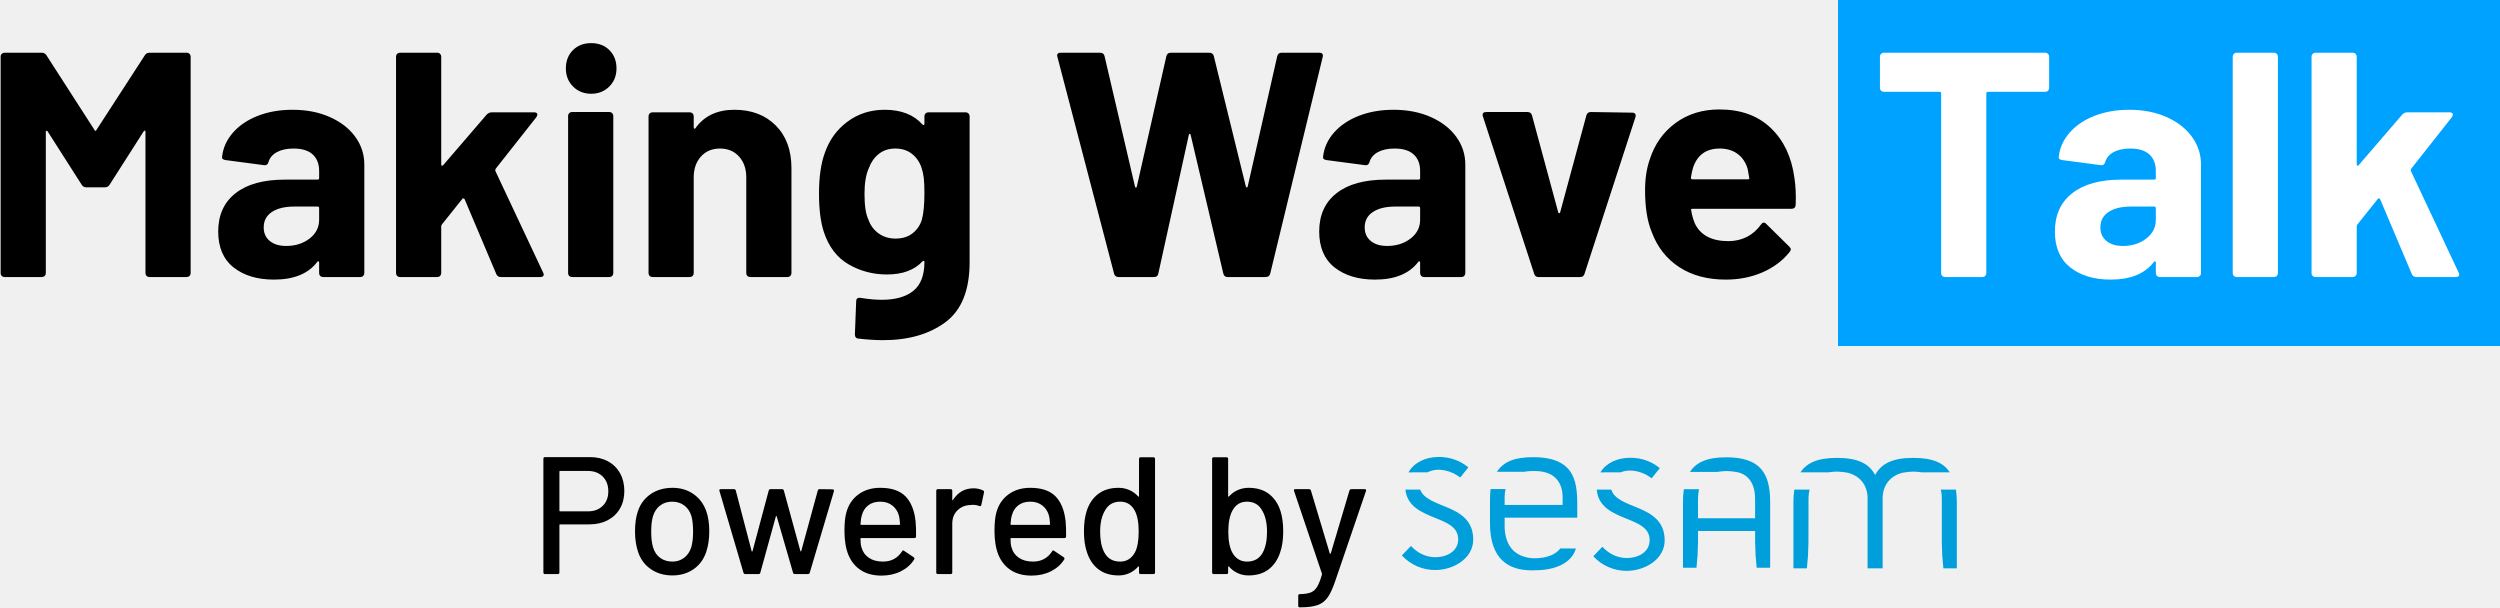
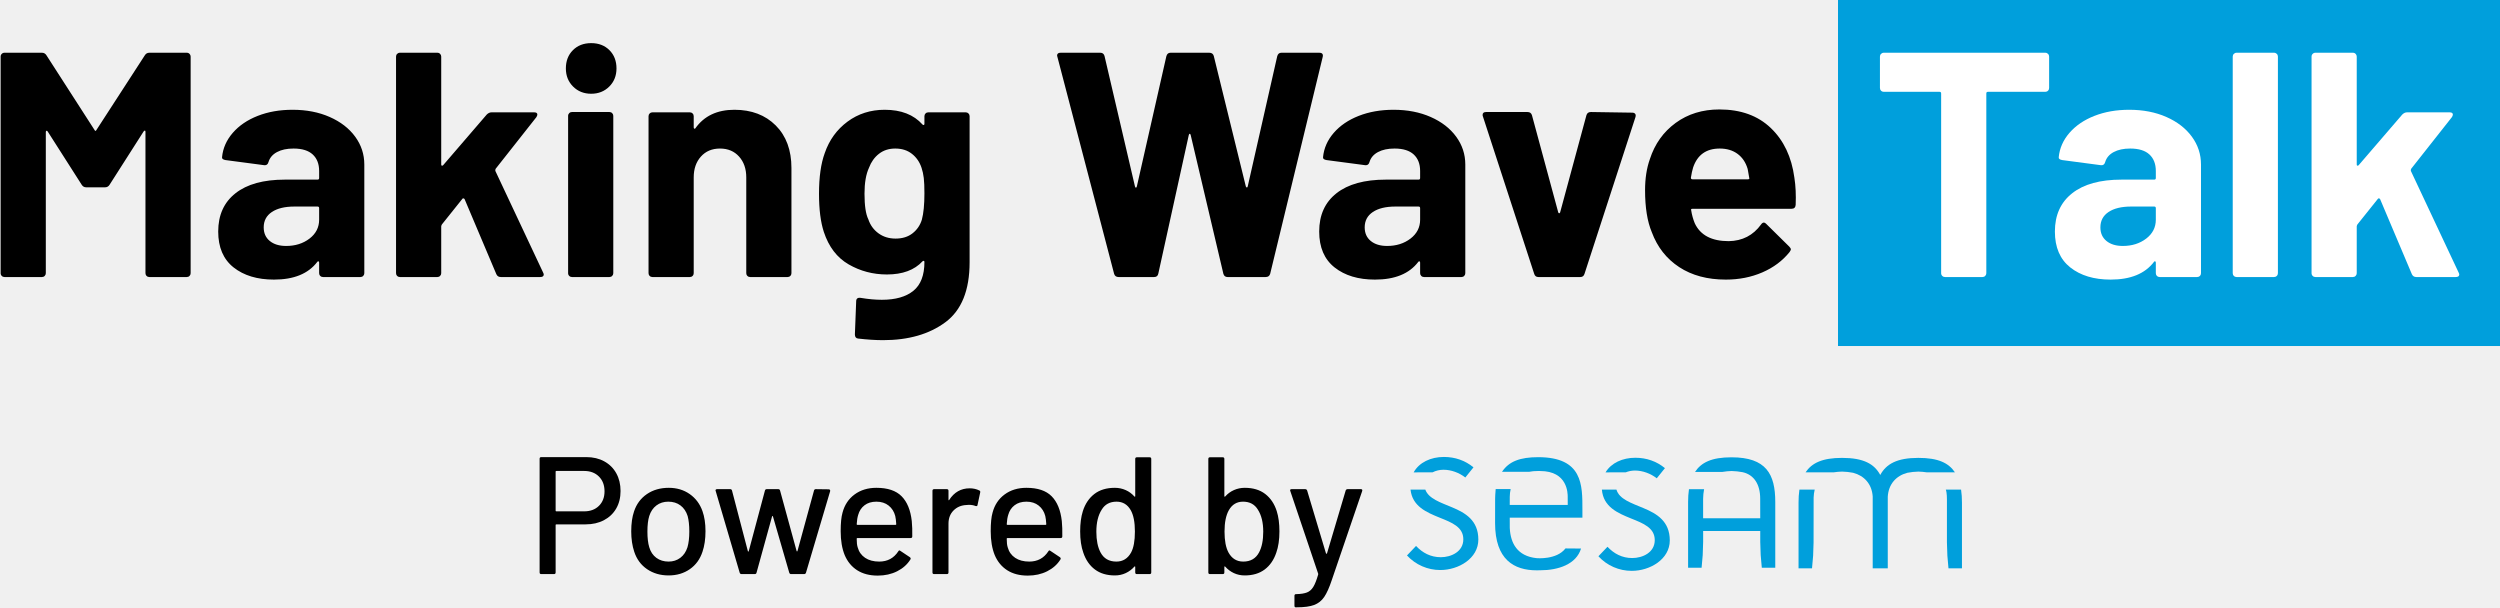
<svg xmlns="http://www.w3.org/2000/svg" width="2247" height="546" viewBox="0 0 2247 546">
-   <path id="Rounded-Rectangle" fill="#00a2ff" fill-rule="evenodd" stroke="none" d="M 1652 311 L 2247 311 L 2247 0 L 1652 0 Z" />
+   <path id="Rounded-Rectangle" fill="#009fdc" fill-rule="evenodd" stroke="none" d="M 1652 311 L 2247 311 L 2247 0 L 1652 0 Z" />
  <path id="Making-Wave-Talk" fill="#000000" fill-rule="evenodd" stroke="none" d="M 1235.801 251.305 C 1220.825 251.305 1208.728 247.655 1199.512 240.359 C 1190.296 233.063 1185.688 222.312 1185.688 208.104 C 1185.688 193.319 1190.872 181.848 1201.24 173.688 C 1211.608 165.527 1226.392 161.447 1245.592 161.447 L 1274.969 161.447 C 1275.929 161.447 1276.408 160.968 1276.408 160.008 L 1276.408 153.672 C 1276.408 147.336 1274.489 142.392 1270.648 138.84 C 1266.808 135.288 1261.047 133.512 1253.367 133.512 C 1247.415 133.512 1242.471 134.568 1238.535 136.68 C 1234.599 138.792 1232.056 141.767 1230.904 145.607 C 1230.328 147.719 1229.08 148.68 1227.16 148.488 L 1192.312 143.881 C 1190.008 143.497 1188.953 142.631 1189.145 141.287 C 1189.912 133.223 1193.129 125.928 1198.793 119.4 C 1204.457 112.872 1211.944 107.785 1221.256 104.137 C 1230.568 100.489 1240.984 98.664 1252.504 98.664 C 1264.984 98.664 1276.12 100.824 1285.912 105.145 C 1295.704 109.465 1303.337 115.367 1308.809 122.855 C 1314.281 130.344 1317.016 138.696 1317.016 147.912 L 1317.016 245.545 C 1317.016 246.505 1316.68 247.32 1316.008 247.992 C 1315.336 248.664 1314.521 249 1313.561 249 L 1279.863 249 C 1278.903 249 1278.088 248.664 1277.416 247.992 C 1276.744 247.32 1276.408 246.505 1276.408 245.545 L 1276.408 236.039 C 1276.408 235.463 1276.216 235.081 1275.832 234.889 C 1275.448 234.697 1275.064 234.889 1274.68 235.465 C 1266.616 246.025 1253.657 251.305 1235.801 251.305 Z M 1551.16 251.305 C 1534.648 251.305 1520.68 247.56 1509.256 240.072 C 1497.832 232.584 1489.625 222.12 1484.633 208.68 C 1480.601 199.08 1478.584 186.503 1478.584 170.951 C 1478.584 160.391 1480.024 151.08 1482.904 143.016 C 1487.32 129.384 1495.048 118.537 1506.088 110.473 C 1517.128 102.409 1530.232 98.377 1545.4 98.377 C 1564.6 98.377 1580.009 103.944 1591.625 115.08 C 1603.241 126.216 1610.297 141.097 1612.793 159.721 C 1613.945 167.017 1614.327 175.175 1613.943 184.199 C 1613.751 186.503 1612.503 187.656 1610.199 187.656 L 1521.207 187.656 C 1520.055 187.656 1519.673 188.136 1520.057 189.096 C 1520.633 192.936 1521.689 196.775 1523.225 200.615 C 1528.217 211.367 1538.392 216.744 1553.752 216.744 C 1566.04 216.552 1575.736 211.56 1582.84 201.768 C 1583.608 200.616 1584.472 200.039 1585.432 200.039 C 1586.008 200.039 1586.679 200.423 1587.447 201.191 L 1608.184 221.641 C 1609.144 222.601 1609.625 223.464 1609.625 224.232 C 1609.625 224.616 1609.241 225.383 1608.473 226.535 C 1602.137 234.407 1593.976 240.504 1583.992 244.824 C 1574.008 249.144 1563.064 251.305 1551.16 251.305 Z M 1005.4 249 C 1003.288 249 1001.943 248.039 1001.367 246.119 L 950.393 51.145 L 950.104 49.992 C 950.104 48.264 951.159 47.4 953.271 47.4 L 988.984 47.4 C 990.904 47.4 992.152 48.359 992.729 50.279 L 1020.088 167.496 C 1020.28 168.264 1020.567 168.648 1020.951 168.648 C 1021.335 168.648 1021.624 168.264 1021.816 167.496 L 1048.312 50.568 C 1048.889 48.456 1050.137 47.4 1052.057 47.4 L 1086.904 47.4 C 1089.016 47.4 1090.359 48.359 1090.936 50.279 L 1119.736 167.496 C 1119.928 168.072 1120.216 168.408 1120.6 168.504 C 1120.984 168.6 1121.273 168.264 1121.465 167.496 L 1147.961 50.568 C 1148.537 48.456 1149.783 47.4 1151.703 47.4 L 1185.688 47.4 C 1188.375 47.4 1189.432 48.648 1188.855 51.145 L 1141.625 246.119 C 1141.049 248.039 1139.704 249 1137.592 249 L 1103.32 249 C 1101.4 249 1100.152 248.039 1099.576 246.119 L 1070.199 121.416 C 1070.007 120.648 1069.72 120.264 1069.336 120.264 C 1068.952 120.264 1068.665 120.648 1068.473 121.416 L 1041.111 245.832 C 1040.727 247.944 1039.479 249 1037.367 249 L 1005.4 249 Z M 1382.68 249 C 1380.76 249 1379.511 248.039 1378.936 246.119 L 1332.855 104.713 C 1332.663 104.329 1332.568 103.847 1332.568 103.271 C 1332.568 101.543 1333.624 100.68 1335.736 100.68 L 1372.889 100.68 C 1375.001 100.68 1376.344 101.641 1376.92 103.561 L 1400.535 190.824 C 1400.727 191.4 1401.016 191.688 1401.4 191.688 C 1401.784 191.688 1402.072 191.4 1402.264 190.824 L 1425.881 103.561 C 1426.457 101.641 1427.8 100.68 1429.912 100.68 L 1467.064 101.256 C 1468.217 101.256 1469.08 101.592 1469.656 102.264 C 1470.232 102.936 1470.327 103.943 1469.943 105.287 L 1424.152 246.119 C 1423.576 248.039 1422.328 249 1420.408 249 L 1382.68 249 Z M 1246.744 221.064 C 1255 221.064 1262.008 218.855 1267.768 214.439 C 1273.528 210.023 1276.408 204.359 1276.408 197.447 L 1276.408 187.08 C 1276.408 186.12 1275.929 185.641 1274.969 185.641 L 1254.232 185.641 C 1245.592 185.641 1238.824 187.271 1233.928 190.535 C 1229.032 193.799 1226.584 198.407 1226.584 204.359 C 1226.584 209.543 1228.409 213.624 1232.057 216.6 C 1235.705 219.576 1240.6 221.064 1246.744 221.064 Z M 1521.207 161.16 L 1571.031 161.16 C 1572.183 161.16 1572.568 160.681 1572.184 159.721 C 1571.224 154.153 1570.744 151.464 1570.744 151.656 C 1569.016 145.896 1565.992 141.432 1561.672 138.264 C 1557.352 135.096 1552.024 133.512 1545.688 133.512 C 1533.591 133.512 1525.623 139.176 1521.783 150.504 C 1521.015 153 1520.344 156.073 1519.768 159.721 C 1519.768 160.681 1520.247 161.16 1521.207 161.16 Z M 830.872 104.424 C 830.872 103.464 831.208 102.648 831.88 101.976 C 832.552 101.304 833.368 100.968 834.328 100.968 L 868.024 100.968 C 868.984 100.968 869.8 101.304 870.472 101.976 C 871.144 102.648 871.48 103.464 871.48 104.424 L 871.48 235.752 C 871.48 260.904 864.232 278.856 849.736 289.608 C 835.24 300.36 816.568 305.736 793.72 305.736 C 787 305.736 779.512 305.256 771.256 304.296 C 769.336 304.104 768.376 302.856 768.376 300.552 L 769.528 270.888 C 769.528 268.392 770.872 267.336 773.56 267.72 C 780.472 268.872 786.808 269.448 792.568 269.448 C 804.856 269.448 814.312 266.76 820.936 261.384 C 827.56 256.008 830.872 247.368 830.872 235.464 C 830.872 234.888 830.68 234.552 830.296 234.456 C 829.912 234.36 829.528 234.504 829.144 234.888 C 821.848 242.76 811.192 246.696 797.176 246.696 C 784.696 246.696 773.224 243.672 762.76 237.624 C 752.296 231.576 744.856 221.832 740.44 208.392 C 737.56 199.56 736.12 188.136 736.12 174.12 C 736.12 159.144 737.848 146.952 741.304 137.544 C 745.336 125.832 752.152 116.424 761.752 109.32 C 771.352 102.216 782.488 98.664 795.16 98.664 C 809.944 98.664 821.272 103.08 829.144 111.912 C 829.528 112.296 829.912 112.44 830.296 112.344 C 830.68 112.248 830.872 111.912 830.872 111.336 L 830.872 104.424 Z M 828.568 197.448 C 830.104 191.688 830.872 183.816 830.872 173.832 C 830.872 167.88 830.68 163.272 830.296 160.008 C 829.912 156.744 829.24 153.672 828.28 150.792 C 826.552 145.608 823.672 141.432 819.64 138.264 C 815.608 135.096 810.616 133.512 804.664 133.512 C 798.904 133.512 794.008 135.096 789.976 138.264 C 785.944 141.432 782.968 145.608 781.048 150.792 C 778.36 156.552 777.016 164.328 777.016 174.12 C 777.016 184.872 778.168 192.552 780.472 197.16 C 782.2 202.344 785.224 206.52 789.544 209.688 C 793.864 212.856 799 214.44 804.952 214.44 C 811.096 214.44 816.184 212.856 820.216 209.688 C 824.248 206.52 827.032 202.44 828.568 197.448 Z M 660.088 98.664 C 675.448 98.664 687.832 103.368 697.24 112.776 C 706.648 122.184 711.352 134.952 711.352 151.08 L 711.352 245.544 C 711.352 246.504 711.016 247.32 710.344 247.992 C 709.672 248.664 708.856 249 707.896 249 L 674.2 249 C 673.24 249 672.424 248.664 671.752 247.992 C 671.08 247.32 670.744 246.504 670.744 245.544 L 670.744 159.432 C 670.744 151.752 668.584 145.512 664.264 140.712 C 659.944 135.912 654.232 133.512 647.128 133.512 C 640.024 133.512 634.312 135.912 629.992 140.712 C 625.672 145.512 623.512 151.752 623.512 159.432 L 623.512 245.544 C 623.512 246.504 623.176 247.32 622.504 247.992 C 621.832 248.664 621.016 249 620.056 249 L 586.36 249 C 585.4 249 584.584 248.664 583.912 247.992 C 583.24 247.32 582.904 246.504 582.904 245.544 L 582.904 104.424 C 582.904 103.464 583.24 102.648 583.912 101.976 C 584.584 101.304 585.4 100.968 586.36 100.968 L 620.056 100.968 C 621.016 100.968 621.832 101.304 622.504 101.976 C 623.176 102.648 623.512 103.464 623.512 104.424 L 623.512 114.504 C 623.512 115.08 623.704 115.464 624.088 115.656 C 624.472 115.848 624.76 115.752 624.952 115.368 C 632.824 104.232 644.536 98.664 660.088 98.664 Z M 531.352 84.264 C 524.824 84.264 519.4 82.104 515.08 77.784 C 510.76 73.464 508.6 68.04 508.6 61.512 C 508.6 54.792 510.712 49.32 514.936 45.096 C 519.16 40.872 524.632 38.76 531.352 38.76 C 538.072 38.76 543.544 40.872 547.768 45.096 C 551.992 49.32 554.104 54.792 554.104 61.512 C 554.104 68.04 551.944 73.464 547.624 77.784 C 543.304 82.104 537.88 84.264 531.352 84.264 Z M 514.072 249 C 513.112 249 512.296 248.664 511.624 247.992 C 510.952 247.32 510.616 246.504 510.616 245.544 L 510.616 104.136 C 510.616 103.176 510.952 102.36 511.624 101.688 C 512.296 101.016 513.112 100.68 514.072 100.68 L 547.768 100.68 C 548.728 100.68 549.544 101.016 550.216 101.688 C 550.888 102.36 551.224 103.176 551.224 104.136 L 551.224 245.544 C 551.224 246.504 550.888 247.32 550.216 247.992 C 549.544 248.664 548.728 249 547.768 249 L 514.072 249 Z M 359.416 249 C 358.456 249 357.64 248.664 356.968 247.992 C 356.296 247.32 355.96 246.504 355.96 245.544 L 355.96 50.856 C 355.96 49.896 356.296 49.08 356.968 48.408 C 357.64 47.736 358.456 47.4 359.416 47.4 L 393.112 47.4 C 394.072 47.4 394.888 47.736 395.56 48.408 C 396.232 49.08 396.568 49.896 396.568 50.856 L 396.568 147.912 C 396.568 148.488 396.76 148.824 397.144 148.92 C 397.528 149.016 397.912 148.872 398.296 148.488 L 437.464 102.984 C 438.808 101.64 440.248 100.968 441.784 100.968 L 480.088 100.968 C 482.008 100.968 482.968 101.64 482.968 102.984 C 482.968 103.56 482.68 104.328 482.104 105.288 L 445.528 151.656 C 445.144 152.424 445.048 153.096 445.24 153.672 L 488.152 244.968 C 488.536 245.736 488.728 246.312 488.728 246.696 C 488.728 248.232 487.672 249 485.56 249 L 450.136 249 C 448.216 249 446.872 248.136 446.104 246.408 L 417.592 179.016 C 417.4 178.632 417.064 178.392 416.584 178.296 C 416.104 178.2 415.768 178.344 415.576 178.728 L 397.144 201.768 C 396.76 202.536 396.568 203.112 396.568 203.496 L 396.568 245.544 C 396.568 246.504 396.232 247.32 395.56 247.992 C 394.888 248.664 394.072 249 393.112 249 L 359.416 249 Z M 262.936 98.664 C 275.416 98.664 286.552 100.824 296.344 105.144 C 306.136 109.464 313.768 115.368 319.24 122.856 C 324.712 130.344 327.448 138.696 327.448 147.912 L 327.448 245.544 C 327.448 246.504 327.112 247.32 326.44 247.992 C 325.768 248.664 324.952 249 323.992 249 L 290.296 249 C 289.336 249 288.52 248.664 287.848 247.992 C 287.176 247.32 286.84 246.504 286.84 245.544 L 286.84 236.04 C 286.84 235.464 286.648 235.08 286.264 234.888 C 285.88 234.696 285.496 234.888 285.112 235.464 C 277.048 246.024 264.088 251.304 246.232 251.304 C 231.256 251.304 219.16 247.656 209.944 240.36 C 200.728 233.064 196.12 222.312 196.12 208.104 C 196.12 193.32 201.304 181.848 211.672 173.688 C 222.04 165.528 236.824 161.448 256.024 161.448 L 285.4 161.448 C 286.36 161.448 286.84 160.968 286.84 160.008 L 286.84 153.672 C 286.84 147.336 284.92 142.392 281.08 138.84 C 277.24 135.288 271.48 133.512 263.8 133.512 C 257.848 133.512 252.904 134.568 248.968 136.68 C 245.032 138.792 242.488 141.768 241.336 145.608 C 240.76 147.72 239.512 148.68 237.592 148.488 L 202.744 143.88 C 200.44 143.496 199.384 142.632 199.576 141.288 C 200.344 133.224 203.56 125.928 209.224 119.4 C 214.888 112.872 222.376 107.784 231.688 104.136 C 241 100.488 251.416 98.664 262.936 98.664 Z M 257.176 221.064 C 265.432 221.064 272.44 218.856 278.2 214.44 C 283.96 210.024 286.84 204.36 286.84 197.448 L 286.84 187.08 C 286.84 186.12 286.36 185.64 285.4 185.64 L 264.664 185.64 C 256.024 185.64 249.256 187.272 244.36 190.536 C 239.464 193.8 237.016 198.408 237.016 204.36 C 237.016 209.544 238.84 213.624 242.488 216.6 C 246.136 219.576 251.032 221.064 257.176 221.064 Z M 130.168 49.704 C 131.128 48.168 132.472 47.4 134.2 47.4 L 167.896 47.4 C 168.856 47.4 169.672 47.736 170.344 48.408 C 171.016 49.08 171.352 49.896 171.352 50.856 L 171.352 245.544 C 171.352 246.504 171.016 247.32 170.344 247.992 C 169.672 248.664 168.856 249 167.896 249 L 134.2 249 C 133.24 249 132.424 248.664 131.752 247.992 C 131.08 247.32 130.744 246.504 130.744 245.544 L 130.744 118.536 C 130.744 117.768 130.552 117.384 130.168 117.384 C 129.784 117.384 129.4 117.672 129.016 118.248 L 98.488 166.056 C 97.528 167.592 96.184 168.36 94.456 168.36 L 77.464 168.36 C 75.736 168.36 74.392 167.592 73.432 166.056 L 42.904 118.248 C 42.52 117.672 42.136 117.432 41.752 117.528 C 41.368 117.624 41.176 118.056 41.176 118.824 L 41.176 245.544 C 41.176 246.504 40.84 247.32 40.168 247.992 C 39.496 248.664 38.68 249 37.72 249 L 4.024 249 C 3.064 249 2.248 248.664 1.576 247.992 C 0.904 247.32 0.568 246.504 0.568 245.544 L 0.568 50.856 C 0.568 49.896 0.904 49.08 1.576 48.408 C 2.248 47.736 3.064 47.4 4.024 47.4 L 37.72 47.4 C 39.448 47.4 40.792 48.168 41.752 49.704 L 84.952 116.808 C 85.528 117.96 86.104 117.96 86.68 116.808 L 130.168 49.704 Z" />
  <path id="Shape" fill="#ffffff" fill-rule="evenodd" stroke="none" d="M 2081.08 249 C 2080.12 249 2079.304 248.664 2078.632 247.992 C 2077.96 247.32 2077.624 246.504 2077.624 245.544 L 2077.624 50.856 C 2077.624 49.896 2077.96 49.08 2078.632 48.408 C 2079.304 47.736 2080.12 47.4 2081.08 47.4 L 2114.776 47.4 C 2115.736 47.4 2116.552 47.736 2117.224 48.408 C 2117.896 49.08 2118.232 49.896 2118.232 50.856 L 2118.232 147.912 C 2118.232 148.488 2118.424 148.824 2118.808 148.92 C 2119.192 149.016 2119.576 148.872 2119.96 148.488 L 2159.128 102.984 C 2160.472 101.64 2161.912 100.968 2163.448 100.968 L 2201.752 100.968 C 2203.672 100.968 2204.632 101.64 2204.632 102.984 C 2204.632 103.56 2204.344 104.328 2203.768 105.288 L 2167.192 151.656 C 2166.808 152.424 2166.712 153.096 2166.904 153.672 L 2209.816 244.968 C 2210.2 245.736 2210.392 246.312 2210.392 246.696 C 2210.392 248.232 2209.336 249 2207.224 249 L 2171.8 249 C 2169.88 249 2168.536 248.136 2167.768 246.408 L 2139.256 179.016 C 2139.064 178.632 2138.728 178.392 2138.248 178.296 C 2137.768 178.2 2137.432 178.344 2137.24 178.728 L 2118.808 201.768 C 2118.424 202.536 2118.232 203.112 2118.232 203.496 L 2118.232 245.544 C 2118.232 246.504 2117.896 247.32 2117.224 247.992 C 2116.552 248.664 2115.736 249 2114.776 249 L 2081.08 249 Z M 2010.232 249 C 2009.272 249 2008.456 248.664 2007.784 247.992 C 2007.112 247.32 2006.776 246.504 2006.776 245.544 L 2006.776 50.856 C 2006.776 49.896 2007.112 49.08 2007.784 48.408 C 2008.456 47.736 2009.272 47.4 2010.232 47.4 L 2043.928 47.4 C 2044.888 47.4 2045.704 47.736 2046.376 48.408 C 2047.048 49.08 2047.384 49.896 2047.384 50.856 L 2047.384 245.544 C 2047.384 246.504 2047.048 247.32 2046.376 247.992 C 2045.704 248.664 2044.888 249 2043.928 249 L 2010.232 249 Z M 1913.752 98.664 C 1926.232 98.664 1937.368 100.824 1947.16 105.144 C 1956.952 109.464 1964.584 115.368 1970.056 122.856 C 1975.528 130.344 1978.264 138.696 1978.264 147.912 L 1978.264 245.544 C 1978.264 246.504 1977.928 247.32 1977.256 247.992 C 1976.584 248.664 1975.768 249 1974.808 249 L 1941.112 249 C 1940.152 249 1939.336 248.664 1938.664 247.992 C 1937.992 247.32 1937.656 246.504 1937.656 245.544 L 1937.656 236.04 C 1937.656 235.464 1937.464 235.08 1937.08 234.888 C 1936.696 234.696 1936.312 234.888 1935.928 235.464 C 1927.864 246.024 1914.904 251.304 1897.048 251.304 C 1882.072 251.304 1869.976 247.656 1860.76 240.36 C 1851.544 233.064 1846.936 222.312 1846.936 208.104 C 1846.936 193.32 1852.12 181.848 1862.488 173.688 C 1872.856 165.528 1887.64 161.448 1906.84 161.448 L 1936.216 161.448 C 1937.176 161.448 1937.656 160.968 1937.656 160.008 L 1937.656 153.672 C 1937.656 147.336 1935.736 142.392 1931.896 138.84 C 1928.056 135.288 1922.296 133.512 1914.616 133.512 C 1908.664 133.512 1903.72 134.568 1899.784 136.68 C 1895.848 138.792 1893.304 141.768 1892.152 145.608 C 1891.576 147.72 1890.328 148.68 1888.408 148.488 L 1853.56 143.88 C 1851.256 143.496 1850.2 142.632 1850.392 141.288 C 1851.16 133.224 1854.376 125.928 1860.04 119.4 C 1865.704 112.872 1873.192 107.784 1882.504 104.136 C 1891.816 100.488 1902.232 98.664 1913.752 98.664 Z M 1907.992 221.064 C 1916.248 221.064 1923.256 218.856 1929.016 214.44 C 1934.776 210.024 1937.656 204.36 1937.656 197.448 L 1937.656 187.08 C 1937.656 186.12 1937.176 185.64 1936.216 185.64 L 1915.48 185.64 C 1906.84 185.64 1900.072 187.272 1895.176 190.536 C 1890.28 193.8 1887.832 198.408 1887.832 204.36 C 1887.832 209.544 1889.656 213.624 1893.304 216.6 C 1896.952 219.576 1901.848 221.064 1907.992 221.064 Z M 1838.296 47.4 C 1839.256 47.4 1840.072 47.736 1840.744 48.408 C 1841.416 49.08 1841.752 49.896 1841.752 50.856 L 1841.752 79.08 C 1841.752 80.04 1841.416 80.856 1840.744 81.528 C 1840.072 82.2 1839.256 82.536 1838.296 82.536 L 1786.744 82.536 C 1785.784 82.536 1785.304 83.016 1785.304 83.976 L 1785.304 245.544 C 1785.304 246.504 1784.968 247.32 1784.296 247.992 C 1783.624 248.664 1782.808 249 1781.848 249 L 1748.152 249 C 1747.192 249 1746.376 248.664 1745.704 247.992 C 1745.032 247.32 1744.696 246.504 1744.696 245.544 L 1744.696 83.976 C 1744.696 83.016 1744.216 82.536 1743.256 82.536 L 1693.144 82.536 C 1692.184 82.536 1691.368 82.2 1690.696 81.528 C 1690.024 80.856 1689.688 80.04 1689.688 79.08 L 1689.688 50.856 C 1689.688 49.896 1690.024 49.08 1690.696 48.408 C 1691.368 47.736 1692.184 47.4 1693.144 47.4 L 1838.296 47.4 Z" />
  <g id="Group">
-     <path id="Powered-by" fill="#000000" fill-rule="evenodd" stroke="none" d="M 1167.9 545.85 C 1167.2 545.85 1166.85 545.35 1166.85 544.35 L 1166.85 535.5 C 1166.85 534.5 1167.35 534 1168.35 534 L 1168.65 534 C 1172.65 533.9 1175.8 533.4 1178.1 532.5 C 1180.4 531.6 1182.3 529.925 1183.8 527.475 C 1185.3 525.025 1186.75 521.35 1188.15 516.45 C 1188.25 516.35 1188.275 516.175 1188.225 515.925 C 1188.175 515.675 1188.15 515.55 1188.15 515.55 L 1163.1 441.3 L 1162.95 440.7 C 1162.95 440 1163.4 439.65 1164.3 439.65 L 1176.45 439.65 C 1177.35 439.65 1177.95 440.05 1178.25 440.85 L 1195.2 497.4 C 1195.3 497.6 1195.45 497.7 1195.65 497.7 C 1195.85 497.7 1196 497.6 1196.1 497.4 L 1212.9 440.85 C 1213.2 440.05 1213.8 439.65 1214.7 439.65 L 1226.55 439.65 C 1227.65 439.65 1228.05 440.2 1227.75 441.3 L 1200.45 521.25 C 1198.15 528.15 1195.85 533.275 1193.55 536.625 C 1191.25 539.975 1188.25 542.35 1184.55 543.75 C 1180.85 545.15 1175.65 545.85 1168.95 545.85 L 1167.9 545.85 Z M 1150.95 459.45 C 1152.55 464.55 1153.35 470.6 1153.35 477.6 C 1153.35 485.1 1152.4 491.5 1150.5 496.8 C 1148.3 503.3 1144.825 508.325 1140.075 511.875 C 1135.325 515.425 1129.35 517.2 1122.15 517.2 C 1118.65 517.2 1115.4 516.5 1112.4 515.1 C 1109.4 513.7 1106.8 511.75 1104.6 509.25 C 1104.4 509.05 1104.225 509 1104.075 509.1 C 1103.925 509.2 1103.85 509.35 1103.85 509.55 L 1103.85 514.5 C 1103.85 515.5 1103.35 516 1102.35 516 L 1090.95 516 C 1089.95 516 1089.45 515.5 1089.45 514.5 L 1089.45 412.5 C 1089.45 411.5 1089.95 411 1090.95 411 L 1102.35 411 C 1103.35 411 1103.85 411.5 1103.85 412.5 L 1103.85 445.95 C 1103.85 446.15 1103.925 446.3 1104.075 446.4 C 1104.225 446.5 1104.4 446.45 1104.6 446.25 C 1106.8 443.75 1109.425 441.825 1112.475 440.475 C 1115.525 439.125 1118.75 438.45 1122.15 438.45 C 1129.65 438.45 1135.8 440.3 1140.6 444 C 1145.4 447.7 1148.85 452.85 1150.95 459.45 Z M 1135.05 496.5 C 1137.55 491.8 1138.8 485.6 1138.8 477.9 C 1138.8 469.7 1137.2 463.1 1134 458.1 C 1131.1 453.3 1126.65 450.9 1120.65 450.9 C 1115.05 450.9 1110.8 453.45 1107.9 458.55 C 1105.3 463.15 1104 469.55 1104 477.75 C 1104 485.95 1105.2 492.25 1107.6 496.65 C 1110.6 502.05 1115 504.75 1120.8 504.75 C 1127.4 504.75 1132.15 502 1135.05 496.5 Z M 1023.75 412.5 C 1023.75 411.5 1024.25 411 1025.25 411 L 1036.65 411 C 1037.65 411 1038.15 411.5 1038.15 412.5 L 1038.15 514.5 C 1038.15 515.5 1037.65 516 1036.65 516 L 1025.25 516 C 1024.25 516 1023.75 515.5 1023.75 514.5 L 1023.75 509.55 C 1023.75 509.35 1023.675 509.2 1023.525 509.1 C 1023.375 509 1023.2 509.05 1023 509.25 C 1020.8 511.75 1018.2 513.7 1015.2 515.1 C 1012.2 516.5 1008.95 517.2 1005.45 517.2 C 998.25 517.2 992.275 515.425 987.525 511.875 C 982.775 508.325 979.3 503.3 977.1 496.8 C 975.2 491.5 974.25 485.1 974.25 477.6 C 974.25 470.6 975.05 464.55 976.65 459.45 C 978.75 452.85 982.2 447.7 987 444 C 991.8 440.3 997.95 438.45 1005.45 438.45 C 1008.85 438.45 1012.075 439.125 1015.125 440.475 C 1018.175 441.825 1020.8 443.75 1023 446.25 C 1023.2 446.45 1023.375 446.5 1023.525 446.4 C 1023.675 446.3 1023.75 446.15 1023.75 445.95 L 1023.75 412.5 Z M 1020 496.65 C 1022.3 492.45 1023.45 486.15 1023.45 477.75 C 1023.45 469.35 1022.2 462.95 1019.7 458.55 C 1016.8 453.45 1012.55 450.9 1006.95 450.9 C 1000.95 450.9 996.5 453.3 993.6 458.1 C 990.4 463.1 988.8 469.7 988.8 477.9 C 988.8 485.6 990.05 491.8 992.55 496.5 C 995.45 502 1000.2 504.75 1006.8 504.75 C 1012.6 504.75 1017 502.05 1020 496.65 Z M 957.75 468.3 C 958.15 472.4 958.3 477 958.2 482.1 C 958.2 483.1 957.7 483.6 956.7 483.6 L 908.85 483.6 C 908.45 483.6 908.25 483.8 908.25 484.2 C 908.25 487.6 908.55 490.2 909.15 492 C 910.25 496 912.475 499.125 915.825 501.375 C 919.175 503.625 923.4 504.75 928.5 504.75 C 935.9 504.75 941.6 501.7 945.6 495.6 C 946.1 494.6 946.75 494.45 947.55 495.15 L 956.1 500.85 C 956.8 501.45 956.95 502.1 956.55 502.8 C 953.75 507.3 949.775 510.85 944.625 513.45 C 939.475 516.05 933.65 517.35 927.15 517.35 C 919.85 517.35 913.7 515.75 908.7 512.55 C 903.7 509.35 899.95 504.8 897.45 498.9 C 895.05 493 893.85 485.85 893.85 477.45 C 893.85 470.15 894.4 464.6 895.5 460.8 C 897.3 453.9 900.9 448.45 906.3 444.45 C 911.7 440.45 918.25 438.45 925.95 438.45 C 936.05 438.45 943.6 440.975 948.6 446.025 C 953.6 451.075 956.65 458.5 957.75 468.3 Z M 925.95 450.9 C 921.65 450.9 918.1 451.975 915.3 454.125 C 912.5 456.275 910.6 459.15 909.6 462.75 C 908.9 464.95 908.45 467.75 908.25 471.15 C 908.25 471.55 908.45 471.75 908.85 471.75 L 943.2 471.75 C 943.6 471.75 943.8 471.55 943.8 471.15 C 943.6 467.85 943.3 465.4 942.9 463.8 C 941.9 459.9 939.925 456.775 936.975 454.425 C 934.025 452.075 930.35 450.9 925.95 450.9 Z M 874.95 438.9 C 878.15 438.9 881.05 439.55 883.65 440.85 C 884.35 441.15 884.6 441.75 884.4 442.65 L 882 453.9 C 881.9 454.8 881.3 455.1 880.2 454.8 C 878.5 454.1 876.5 453.75 874.2 453.75 L 872.1 453.9 C 867.4 454.1 863.525 455.725 860.475 458.775 C 857.425 461.825 855.9 465.8 855.9 470.7 L 855.9 514.5 C 855.9 515.5 855.4 516 854.4 516 L 843 516 C 842 516 841.5 515.5 841.5 514.5 L 841.5 441.15 C 841.5 440.15 842 439.65 843 439.65 L 854.4 439.65 C 855.4 439.65 855.9 440.15 855.9 441.15 L 855.9 449.1 C 855.9 449.4 855.975 449.575 856.125 449.625 C 856.275 449.675 856.4 449.6 856.5 449.4 C 861 442.4 867.15 438.9 874.95 438.9 Z M 822.9 468.3 C 823.3 472.4 823.45 477 823.35 482.1 C 823.35 483.1 822.85 483.6 821.85 483.6 L 774 483.6 C 773.6 483.6 773.4 483.8 773.4 484.2 C 773.4 487.6 773.7 490.2 774.3 492 C 775.4 496 777.625 499.125 780.975 501.375 C 784.325 503.625 788.55 504.75 793.65 504.75 C 801.05 504.75 806.75 501.7 810.75 495.6 C 811.25 494.6 811.9 494.45 812.7 495.15 L 821.25 500.85 C 821.95 501.45 822.1 502.1 821.7 502.8 C 818.9 507.3 814.925 510.85 809.775 513.45 C 804.625 516.05 798.8 517.35 792.3 517.35 C 785 517.35 778.85 515.75 773.85 512.55 C 768.85 509.35 765.1 504.8 762.6 498.9 C 760.2 493 759 485.85 759 477.45 C 759 470.15 759.55 464.6 760.65 460.8 C 762.45 453.9 766.05 448.45 771.45 444.45 C 776.85 440.45 783.4 438.45 791.1 438.45 C 801.2 438.45 808.75 440.975 813.75 446.025 C 818.75 451.075 821.8 458.5 822.9 468.3 Z M 791.1 450.9 C 786.8 450.9 783.25 451.975 780.45 454.125 C 777.65 456.275 775.75 459.15 774.75 462.75 C 774.05 464.95 773.6 467.75 773.4 471.15 C 773.4 471.55 773.6 471.75 774 471.75 L 808.35 471.75 C 808.75 471.75 808.95 471.55 808.95 471.15 C 808.75 467.85 808.45 465.4 808.05 463.8 C 807.05 459.9 805.075 456.775 802.125 454.425 C 799.175 452.075 795.5 450.9 791.1 450.9 Z M 669.9 516 C 669.1 516 668.55 515.6 668.25 514.8 L 646.65 441.3 L 646.5 440.85 C 646.5 440.05 647 439.65 648 439.65 L 659.7 439.65 C 660.6 439.65 661.15 440.1 661.35 441 L 675.6 495.45 C 675.7 495.65 675.825 495.75 675.975 495.75 C 676.125 495.75 676.25 495.65 676.35 495.45 L 690.9 441 C 691.1 440.1 691.65 439.65 692.55 439.65 L 702.9 439.65 C 703.8 439.65 704.35 440.1 704.55 441 L 719.4 495.3 C 719.5 495.5 719.625 495.6 719.775 495.6 C 719.925 495.6 720.05 495.5 720.15 495.3 L 735 441 C 735.2 440.1 735.75 439.65 736.65 439.65 L 748.2 439.8 C 748.7 439.8 749.075 439.95 749.325 440.25 C 749.575 440.55 749.65 440.95 749.55 441.45 L 727.8 514.8 C 727.5 515.6 726.95 516 726.15 516 L 714.45 516 C 713.65 516 713.1 515.6 712.8 514.8 L 698.1 464.1 C 698 463.9 697.875 463.8 697.725 463.8 C 697.575 463.8 697.45 463.9 697.35 464.1 L 683.4 514.65 C 683.2 515.55 682.65 516 681.75 516 L 669.9 516 Z M 604.35 517.2 C 596.95 517.2 590.5 515.325 585 511.575 C 579.5 507.825 575.65 502.6 573.45 495.9 C 571.65 490.5 570.75 484.4 570.75 477.6 C 570.75 470.5 571.6 464.5 573.3 459.6 C 575.5 453 579.35 447.825 584.85 444.075 C 590.35 440.325 596.9 438.45 604.5 438.45 C 611.7 438.45 617.975 440.325 623.325 444.075 C 628.675 447.825 632.5 452.95 634.8 459.45 C 636.6 464.55 637.5 470.55 637.5 477.45 C 637.5 484.45 636.6 490.6 634.8 495.9 C 632.6 502.6 628.8 507.825 623.4 511.575 C 618 515.325 611.65 517.2 604.35 517.2 Z M 604.35 504.75 C 608.35 504.75 611.85 503.625 614.85 501.375 C 617.85 499.125 620 495.95 621.3 491.85 C 622.4 488.05 622.95 483.35 622.95 477.75 C 622.95 472.15 622.45 467.5 621.45 463.8 C 620.15 459.7 618 456.525 615 454.275 C 612 452.025 608.35 450.9 604.05 450.9 C 599.95 450.9 596.4 452.025 593.4 454.275 C 590.4 456.525 588.25 459.7 586.95 463.8 C 585.85 467.3 585.3 471.95 585.3 477.75 C 585.3 483.55 585.85 488.25 586.95 491.85 C 588.15 495.95 590.275 499.125 593.325 501.375 C 596.375 503.625 600.05 504.75 604.35 504.75 Z M 530.4 410.85 C 536.5 410.85 541.875 412.125 546.525 414.675 C 551.175 417.225 554.775 420.8 557.325 425.4 C 559.875 430 561.15 435.3 561.15 441.3 C 561.15 447.3 559.85 452.55 557.25 457.05 C 554.65 461.55 550.975 465.05 546.225 467.55 C 541.475 470.05 536 471.3 529.8 471.3 L 503.4 471.3 C 503 471.3 502.8 471.5 502.8 471.9 L 502.8 514.5 C 502.8 515.5 502.3 516 501.3 516 L 489.9 516 C 488.9 516 488.4 515.5 488.4 514.5 L 488.4 412.35 C 488.4 411.35 488.9 410.85 489.9 410.85 L 530.4 410.85 Z M 528.45 459.6 C 533.95 459.6 538.375 457.95 541.725 454.65 C 545.075 451.35 546.75 447 546.75 441.6 C 546.75 436.1 545.075 431.675 541.725 428.325 C 538.375 424.975 533.95 423.3 528.45 423.3 L 503.4 423.3 C 503 423.3 502.8 423.5 502.8 423.9 L 502.8 459 C 502.8 459.4 503 459.6 503.4 459.6 L 528.45 459.6 Z" />
+     <path id="Powered-by" fill="#000000" fill-rule="evenodd" stroke="none" d="M 1164.5 545.85 C 1163.8 545.85 1163.45 545.35 1163.45 544.35 L 1163.45 535.5 C 1163.45 534.5 1163.95 534 1164.95 534 L 1165.25 534 C 1169.25 533.9 1172.4 533.4 1174.7 532.5 C 1177 531.6 1178.9 529.925 1180.4 527.475 C 1181.9 525.025 1183.35 521.35 1184.75 516.45 C 1184.85 516.35 1184.875 516.175 1184.825 515.925 C 1184.775 515.675 1184.75 515.55 1184.75 515.55 L 1159.7 441.3 L 1159.55 440.7 C 1159.55 440 1160 439.65 1160.9 439.65 L 1173.05 439.65 C 1173.95 439.65 1174.55 440.05 1174.85 440.85 L 1191.8 497.4 C 1191.9 497.6 1192.05 497.7 1192.25 497.7 C 1192.45 497.7 1192.6 497.6 1192.7 497.4 L 1209.5 440.85 C 1209.8 440.05 1210.4 439.65 1211.3 439.65 L 1223.15 439.65 C 1224.25 439.65 1224.65 440.2 1224.35 441.3 L 1197.05 521.25 C 1194.75 528.15 1192.45 533.275 1190.15 536.625 C 1187.85 539.975 1184.85 542.35 1181.15 543.75 C 1177.45 545.15 1172.25 545.85 1165.55 545.85 L 1164.5 545.85 Z M 1147.55 459.45 C 1149.15 464.55 1149.95 470.6 1149.95 477.6 C 1149.95 485.1 1149 491.5 1147.1 496.8 C 1144.9 503.3 1141.425 508.325 1136.675 511.875 C 1131.925 515.425 1125.95 517.2 1118.75 517.2 C 1115.25 517.2 1112 516.5 1109 515.1 C 1106 513.7 1103.4 511.75 1101.2 509.25 C 1101 509.05 1100.825 509 1100.675 509.1 C 1100.525 509.2 1100.45 509.35 1100.45 509.55 L 1100.45 514.5 C 1100.45 515.5 1099.95 516 1098.95 516 L 1087.55 516 C 1086.55 516 1086.05 515.5 1086.05 514.5 L 1086.05 412.5 C 1086.05 411.5 1086.55 411 1087.55 411 L 1098.95 411 C 1099.95 411 1100.45 411.5 1100.45 412.5 L 1100.45 445.95 C 1100.45 446.15 1100.525 446.3 1100.675 446.4 C 1100.825 446.5 1101 446.45 1101.2 446.25 C 1103.4 443.75 1106.025 441.825 1109.075 440.475 C 1112.125 439.125 1115.35 438.45 1118.75 438.45 C 1126.25 438.45 1132.4 440.3 1137.2 444 C 1142 447.7 1145.45 452.85 1147.55 459.45 Z M 1131.65 496.5 C 1134.15 491.8 1135.4 485.6 1135.4 477.9 C 1135.4 469.7 1133.8 463.1 1130.6 458.1 C 1127.7 453.3 1123.25 450.9 1117.25 450.9 C 1111.65 450.9 1107.4 453.45 1104.5 458.55 C 1101.9 463.15 1100.6 469.55 1100.6 477.75 C 1100.6 485.95 1101.8 492.25 1104.2 496.65 C 1107.2 502.05 1111.6 504.75 1117.4 504.75 C 1124 504.75 1128.75 502 1131.65 496.5 Z M 1020.35 412.5 C 1020.35 411.5 1020.85 411 1021.85 411 L 1033.25 411 C 1034.25 411 1034.75 411.5 1034.75 412.5 L 1034.75 514.5 C 1034.75 515.5 1034.25 516 1033.25 516 L 1021.85 516 C 1020.85 516 1020.35 515.5 1020.35 514.5 L 1020.35 509.55 C 1020.35 509.35 1020.275 509.2 1020.125 509.1 C 1019.975 509 1019.8 509.05 1019.6 509.25 C 1017.4 511.75 1014.8 513.7 1011.8 515.1 C 1008.8 516.5 1005.55 517.2 1002.05 517.2 C 994.85 517.2 988.875 515.425 984.125 511.875 C 979.375 508.325 975.9 503.3 973.7 496.8 C 971.8 491.5 970.85 485.1 970.85 477.6 C 970.85 470.6 971.65 464.55 973.25 459.45 C 975.35 452.85 978.8 447.7 983.6 444 C 988.4 440.3 994.55 438.45 1002.05 438.45 C 1005.45 438.45 1008.675 439.125 1011.725 440.475 C 1014.775 441.825 1017.4 443.75 1019.6 446.25 C 1019.8 446.45 1019.975 446.5 1020.125 446.4 C 1020.275 446.3 1020.35 446.15 1020.35 445.95 L 1020.35 412.5 Z M 1016.6 496.65 C 1018.9 492.45 1020.05 486.15 1020.05 477.75 C 1020.05 469.35 1018.8 462.95 1016.3 458.55 C 1013.4 453.45 1009.15 450.9 1003.55 450.9 C 997.55 450.9 993.1 453.3 990.2 458.1 C 987 463.1 985.4 469.7 985.4 477.9 C 985.4 485.6 986.65 491.8 989.15 496.5 C 992.05 502 996.8 504.75 1003.4 504.75 C 1009.2 504.75 1013.6 502.05 1016.6 496.65 Z M 954.35 468.3 C 954.75 472.4 954.9 477 954.8 482.1 C 954.8 483.1 954.3 483.6 953.3 483.6 L 905.45 483.6 C 905.05 483.6 904.85 483.8 904.85 484.2 C 904.85 487.6 905.15 490.2 905.75 492 C 906.85 496 909.075 499.125 912.425 501.375 C 915.775 503.625 920 504.75 925.1 504.75 C 932.5 504.75 938.2 501.7 942.2 495.6 C 942.7 494.6 943.35 494.45 944.15 495.15 L 952.7 500.85 C 953.4 501.45 953.55 502.1 953.15 502.8 C 950.35 507.3 946.375 510.85 941.225 513.45 C 936.075 516.05 930.25 517.35 923.75 517.35 C 916.45 517.35 910.3 515.75 905.3 512.55 C 900.3 509.35 896.55 504.8 894.05 498.9 C 891.65 493 890.45 485.85 890.45 477.45 C 890.45 470.15 891 464.6 892.1 460.8 C 893.9 453.9 897.5 448.45 902.9 444.45 C 908.3 440.45 914.85 438.45 922.55 438.45 C 932.65 438.45 940.2 440.975 945.2 446.025 C 950.2 451.075 953.25 458.5 954.35 468.3 Z M 922.55 450.9 C 918.25 450.9 914.7 451.975 911.9 454.125 C 909.1 456.275 907.2 459.15 906.2 462.75 C 905.5 464.95 905.05 467.75 904.85 471.15 C 904.85 471.55 905.05 471.75 905.45 471.75 L 939.8 471.75 C 940.2 471.75 940.4 471.55 940.4 471.15 C 940.2 467.85 939.9 465.4 939.5 463.8 C 938.5 459.9 936.525 456.775 933.575 454.425 C 930.625 452.075 926.95 450.9 922.55 450.9 Z M 871.55 438.9 C 874.75 438.9 877.65 439.55 880.25 440.85 C 880.95 441.15 881.2 441.75 881 442.65 L 878.6 453.9 C 878.5 454.8 877.9 455.1 876.8 454.8 C 875.1 454.1 873.1 453.75 870.8 453.75 L 868.7 453.9 C 864 454.1 860.125 455.725 857.075 458.775 C 854.025 461.825 852.5 465.8 852.5 470.7 L 852.5 514.5 C 852.5 515.5 852 516 851 516 L 839.6 516 C 838.6 516 838.1 515.5 838.1 514.5 L 838.1 441.15 C 838.1 440.15 838.6 439.65 839.6 439.65 L 851 439.65 C 852 439.65 852.5 440.15 852.5 441.15 L 852.5 449.1 C 852.5 449.4 852.575 449.575 852.725 449.625 C 852.875 449.675 853 449.6 853.1 449.4 C 857.6 442.4 863.75 438.9 871.55 438.9 Z M 819.5 468.3 C 819.9 472.4 820.05 477 819.95 482.1 C 819.95 483.1 819.45 483.6 818.45 483.6 L 770.6 483.6 C 770.2 483.6 770 483.8 770 484.2 C 770 487.6 770.3 490.2 770.9 492 C 772 496 774.225 499.125 777.575 501.375 C 780.925 503.625 785.15 504.75 790.25 504.75 C 797.65 504.75 803.35 501.7 807.35 495.6 C 807.85 494.6 808.5 494.45 809.3 495.15 L 817.85 500.85 C 818.55 501.45 818.7 502.1 818.3 502.8 C 815.5 507.3 811.525 510.85 806.375 513.45 C 801.225 516.05 795.4 517.35 788.9 517.35 C 781.6 517.35 775.45 515.75 770.45 512.55 C 765.45 509.35 761.7 504.8 759.2 498.9 C 756.8 493 755.6 485.85 755.6 477.45 C 755.6 470.15 756.15 464.6 757.25 460.8 C 759.05 453.9 762.65 448.45 768.05 444.45 C 773.45 440.45 780 438.45 787.7 438.45 C 797.8 438.45 805.35 440.975 810.35 446.025 C 815.35 451.075 818.4 458.5 819.5 468.3 Z M 787.7 450.9 C 783.4 450.9 779.85 451.975 777.05 454.125 C 774.25 456.275 772.35 459.15 771.35 462.75 C 770.65 464.95 770.2 467.75 770 471.15 C 770 471.55 770.2 471.75 770.6 471.75 L 804.95 471.75 C 805.35 471.75 805.55 471.55 805.55 471.15 C 805.35 467.85 805.05 465.4 804.65 463.8 C 803.65 459.9 801.675 456.775 798.725 454.425 C 795.775 452.075 792.1 450.9 787.7 450.9 Z M 666.5 516 C 665.7 516 665.15 515.6 664.85 514.8 L 643.25 441.3 L 643.1 440.85 C 643.1 440.05 643.6 439.65 644.6 439.65 L 656.3 439.65 C 657.2 439.65 657.75 440.1 657.95 441 L 672.2 495.45 C 672.3 495.65 672.425 495.75 672.575 495.75 C 672.725 495.75 672.85 495.65 672.95 495.45 L 687.5 441 C 687.7 440.1 688.25 439.65 689.15 439.65 L 699.5 439.65 C 700.4 439.65 700.95 440.1 701.15 441 L 716 495.3 C 716.1 495.5 716.225 495.6 716.375 495.6 C 716.525 495.6 716.65 495.5 716.75 495.3 L 731.6 441 C 731.8 440.1 732.35 439.65 733.25 439.65 L 744.8 439.8 C 745.3 439.8 745.675 439.95 745.925 440.25 C 746.175 440.55 746.25 440.95 746.15 441.45 L 724.4 514.8 C 724.1 515.6 723.55 516 722.75 516 L 711.05 516 C 710.25 516 709.7 515.6 709.4 514.8 L 694.7 464.1 C 694.6 463.9 694.475 463.8 694.325 463.8 C 694.175 463.8 694.05 463.9 693.95 464.1 L 680 514.65 C 679.8 515.55 679.25 516 678.35 516 L 666.5 516 Z M 600.95 517.2 C 593.55 517.2 587.1 515.325 581.6 511.575 C 576.1 507.825 572.25 502.6 570.05 495.9 C 568.25 490.5 567.35 484.4 567.35 477.6 C 567.35 470.5 568.2 464.5 569.9 459.6 C 572.1 453 575.95 447.825 581.45 444.075 C 586.95 440.325 593.5 438.45 601.1 438.45 C 608.3 438.45 614.575 440.325 619.925 444.075 C 625.275 447.825 629.1 452.95 631.4 459.45 C 633.2 464.55 634.1 470.55 634.1 477.45 C 634.1 484.45 633.2 490.6 631.4 495.9 C 629.2 502.6 625.4 507.825 620 511.575 C 614.6 515.325 608.25 517.2 600.95 517.2 Z M 600.95 504.75 C 604.95 504.75 608.45 503.625 611.45 501.375 C 614.45 499.125 616.6 495.95 617.9 491.85 C 619 488.05 619.55 483.35 619.55 477.75 C 619.55 472.15 619.05 467.5 618.05 463.8 C 616.75 459.7 614.6 456.525 611.6 454.275 C 608.6 452.025 604.95 450.9 600.65 450.9 C 596.55 450.9 593 452.025 590 454.275 C 587 456.525 584.85 459.7 583.55 463.8 C 582.45 467.3 581.9 471.95 581.9 477.75 C 581.9 483.55 582.45 488.25 583.55 491.85 C 584.75 495.95 586.875 499.125 589.925 501.375 C 592.975 503.625 596.65 504.75 600.95 504.75 Z M 527 410.85 C 533.1 410.85 538.475 412.125 543.125 414.675 C 547.775 417.225 551.375 420.8 553.925 425.4 C 556.475 430 557.75 435.3 557.75 441.3 C 557.75 447.3 556.45 452.55 553.85 457.05 C 551.25 461.55 547.575 465.05 542.825 467.55 C 538.075 470.05 532.6 471.3 526.4 471.3 L 500 471.3 C 499.6 471.3 499.4 471.5 499.4 471.9 L 499.4 514.5 C 499.4 515.5 498.9 516 497.9 516 L 486.5 516 C 485.5 516 485 515.5 485 514.5 L 485 412.35 C 485 411.35 485.5 410.85 486.5 410.85 L 527 410.85 Z M 525.05 459.6 C 530.55 459.6 534.975 457.95 538.325 454.65 C 541.675 451.35 543.35 447 543.35 441.6 C 543.35 436.1 541.675 431.675 538.325 428.325 C 534.975 424.975 530.55 423.3 525.05 423.3 L 500 423.3 C 499.6 423.3 499.4 423.5 499.4 423.9 L 499.4 459 C 499.4 459.4 499.6 459.6 500 459.6 L 525.05 459.6 Z" />
    <g id="Sesam-Logo-Cyan">
-       <path id="Path" fill="#009fdc" stroke="none" d="M 1752.5 424.547 C 1746.879 416.173 1737.637 411.542 1719.588 411.542 C 1700.404 411.542 1690.71 417.044 1685.372 426.898 C 1680.059 417.044 1670.49 411.542 1651.016 411.542 C 1633.276 411.542 1623.851 416.173 1618.229 424.547 L 1643.463 424.547 C 1645.986 424.151 1648.533 423.925 1651.086 423.87 C 1654.413 423.947 1657.728 424.303 1660.995 424.936 C 1670.878 427.545 1677.779 434.864 1678.581 446.162 L 1678.581 510.825 L 1692.119 510.825 L 1692.119 446.48 C 1692.816 435.003 1699.757 427.56 1709.725 424.941 C 1712.992 424.309 1716.306 423.952 1719.633 423.875 C 1722.186 423.93 1724.733 424.156 1727.256 424.552 Z" />
-       <path id="path1" fill="#009fdc" stroke="none" d="M 1612.718 440.057 C 1612.167 443.898 1611.902 447.774 1611.926 451.653 L 1611.926 510.825 L 1624.04 510.825 L 1625.036 499.507 C 1625.125 498.756 1625.439 487.597 1625.439 487.597 L 1625.439 487.597 L 1625.489 447.222 C 1625.562 444.807 1625.886 442.406 1626.455 440.057 Z" />
-       <path id="path2" fill="#009fdc" stroke="none" d="M 1744.304 440.057 C 1745.385 443.01 1745.3 448.83 1745.3 448.875 L 1745.3 487.597 L 1745.3 487.597 C 1745.3 487.597 1745.614 498.756 1745.703 499.507 L 1746.699 510.825 L 1758.808 510.825 L 1758.808 451.653 C 1758.833 447.774 1758.567 443.897 1758.012 440.057 Z" />
-       <path id="path3" fill="#009fdc" stroke="none" d="M 1456.579 424.547 C 1459.204 423.487 1462.007 422.936 1464.839 422.924 C 1471.989 422.924 1479.134 425.708 1484.496 429.895 L 1491.841 420.763 C 1484.297 414.609 1475.365 411.433 1465.237 411.433 C 1453.786 411.433 1443.563 416.048 1438.47 424.567 Z" />
-       <path id="path4" fill="#009fdc" stroke="none" d="M 1472.557 456.687 C 1461.722 452.146 1450.748 448.671 1448.269 440.057 L 1435.169 440.057 C 1436.478 455.672 1449.399 461.124 1461.448 466.018 C 1472.367 470.39 1482.694 474.358 1482.694 485.476 C 1482.694 496.595 1471.775 501.564 1462.439 501.564 C 1453.307 501.564 1445.963 497.58 1440.203 491.436 L 1432.062 499.975 C 1439.772 508.367 1450.66 513.124 1462.056 513.08 C 1478.337 513.08 1496.207 502.754 1496.207 485.695 C 1496.187 468.403 1484.462 461.651 1472.557 456.687 Z" />
-       <path id="path5" fill="#009fdc" stroke="none" d="M 1282.934 424.547 C 1285.985 423.014 1289.352 422.213 1292.767 422.207 C 1299.912 422.207 1307.062 424.986 1312.425 429.178 L 1319.769 420.041 C 1312.225 413.887 1303.288 410.711 1293.161 410.711 C 1281.41 410.711 1270.934 415.595 1265.995 424.567 Z" />
-       <path id="path6" fill="#009fdc" stroke="none" d="M 1300.51 455.97 C 1289.989 451.554 1279.349 448.143 1276.471 440.037 L 1263.167 440.037 C 1264.8 455.114 1277.521 460.451 1289.391 465.281 C 1300.311 469.648 1310.632 473.621 1310.632 484.739 C 1310.632 495.858 1299.713 500.822 1290.382 500.822 C 1281.246 500.822 1273.902 496.839 1268.141 490.694 L 1260 499.233 C 1267.708 507.623 1278.591 512.38 1289.984 512.338 C 1306.266 512.338 1324.135 502.012 1324.135 484.954 C 1324.135 467.681 1312.425 460.93 1300.51 455.97 Z" />
-       <path id="path7" fill="#009fdc" stroke="none" d="M 1551.679 411.024 C 1533.724 411.024 1524.483 415.705 1518.882 424.164 L 1543.434 424.164 C 1546.208 423.689 1549.014 423.418 1551.828 423.352 C 1555.155 423.432 1558.469 423.788 1561.737 424.418 C 1571.73 426.673 1577.461 435.118 1577.461 448.223 L 1577.5 465.799 L 1526.166 465.799 L 1526.166 448.372 C 1526.192 445.457 1526.485 442.55 1527.043 439.689 L 1513.44 439.689 C 1512.9 443.482 1512.641 447.309 1512.663 451.141 L 1512.663 510.307 L 1524.792 510.307 L 1525.788 498.985 C 1525.877 498.233 1526.191 487.075 1526.191 487.075 L 1526.191 487.075 L 1526.191 477.281 L 1577.51 477.281 L 1577.51 487.075 L 1577.51 487.075 C 1577.51 487.075 1577.824 498.233 1577.914 498.985 L 1578.91 510.307 L 1591.014 510.307 L 1591.014 451.136 C 1591.014 426.116 1582.838 411.024 1551.679 411.024 Z" />
-       <path id="path8" fill="#009fdc" stroke="none" d="M 1402.456 492.92 C 1394.415 503.406 1376.416 501.663 1376.416 501.663 C 1359.238 499.836 1353.074 488.359 1352.392 474.672 C 1352.392 474.637 1352.352 465.306 1352.352 465.306 L 1417.672 465.306 L 1417.672 458.022 C 1417.672 436.074 1418.081 410.91 1377.904 410.91 C 1361.777 410.91 1351.66 414.629 1345.406 424.059 L 1369.803 424.059 C 1372.25 423.568 1374.742 423.335 1377.237 423.362 L 1379.692 423.362 C 1404.587 423.362 1404.453 443.712 1404.453 446.545 C 1404.453 446.913 1404.483 453.839 1404.483 453.839 L 1352.352 453.839 C 1352.352 453.839 1352.377 446.595 1352.377 446.56 C 1352.391 444.203 1352.665 441.856 1353.193 439.559 L 1339.72 439.559 C 1339.351 442.368 1339.222 447.984 1339.222 448.293 C 1339.222 449.044 1339.177 470.136 1339.177 470.136 C 1339.177 502.998 1356.206 512.612 1376.59 512.612 C 1377.646 512.612 1378.89 512.562 1379.757 512.562 C 1396.043 512.562 1412.156 507.18 1416.443 493.035 Z" />
+       <path id="Path" fill="#009fdc" stroke="none" d="M 1757.1 424.547 C 1751.479 416.173 1742.237 411.542 1724.188 411.542 C 1705.004 411.542 1695.31 417.044 1689.972 426.898 C 1684.659 417.044 1675.09 411.542 1655.616 411.542 C 1637.876 411.542 1628.451 416.173 1622.829 424.547 L 1648.063 424.547 C 1650.586 424.151 1653.133 423.925 1655.686 423.87 C 1659.013 423.947 1662.328 424.303 1665.595 424.936 C 1675.478 427.545 1682.379 434.864 1683.181 446.162 L 1683.181 510.825 L 1696.719 510.825 L 1696.719 446.48 C 1697.416 435.003 1704.357 427.56 1714.325 424.941 C 1717.592 424.309 1720.906 423.952 1724.233 423.875 C 1726.786 423.93 1729.333 424.156 1731.856 424.552 Z" />
+       <path id="path1" fill="#009fdc" stroke="none" d="M 1617.318 440.057 C 1616.767 443.898 1616.502 447.774 1616.526 451.653 L 1616.526 510.825 L 1628.64 510.825 L 1629.636 499.507 C 1629.725 498.756 1630.039 487.597 1630.039 487.597 L 1630.039 487.597 L 1630.089 447.222 C 1630.162 444.807 1630.486 442.406 1631.055 440.057 Z" />
+       <path id="path2" fill="#009fdc" stroke="none" d="M 1748.904 440.057 C 1749.985 443.01 1749.9 448.83 1749.9 448.875 L 1749.9 487.597 L 1749.9 487.597 C 1749.9 487.597 1750.214 498.756 1750.304 499.507 L 1751.299 510.825 L 1763.408 510.825 L 1763.408 451.653 C 1763.433 447.774 1763.167 443.897 1762.612 440.057 Z" />
+       <path id="path3" fill="#009fdc" stroke="none" d="M 1461.179 424.547 C 1463.804 423.487 1466.608 422.936 1469.439 422.924 C 1476.589 422.924 1483.734 425.708 1489.096 429.895 L 1496.441 420.763 C 1488.897 414.609 1479.965 411.433 1469.837 411.433 C 1458.385 411.433 1448.163 416.048 1443.07 424.567 Z" />
+       <path id="path4" fill="#009fdc" stroke="none" d="M 1477.157 456.687 C 1466.322 452.146 1455.348 448.671 1452.869 440.057 L 1439.769 440.057 C 1441.078 455.672 1453.999 461.124 1466.048 466.018 C 1476.967 470.39 1487.294 474.358 1487.294 485.476 C 1487.294 496.595 1476.375 501.564 1467.039 501.564 C 1457.907 501.564 1450.563 497.58 1444.803 491.436 L 1436.662 499.975 C 1444.372 508.367 1455.26 513.124 1466.656 513.08 C 1482.937 513.08 1500.807 502.754 1500.807 485.695 C 1500.787 468.403 1489.062 461.651 1477.157 456.687 Z" />
+       <path id="path5" fill="#009fdc" stroke="none" d="M 1287.534 424.547 C 1290.585 423.014 1293.952 422.213 1297.367 422.207 C 1304.512 422.207 1311.662 424.986 1317.025 429.178 L 1324.369 420.041 C 1316.825 413.887 1307.888 410.711 1297.761 410.711 C 1286.01 410.711 1275.534 415.595 1270.595 424.567 Z" />
+       <path id="path6" fill="#009fdc" stroke="none" d="M 1305.11 455.97 C 1294.589 451.554 1283.949 448.143 1281.071 440.037 L 1267.767 440.037 C 1269.4 455.114 1282.121 460.451 1293.991 465.281 C 1304.911 469.648 1315.232 473.621 1315.232 484.739 C 1315.232 495.858 1304.313 500.822 1294.982 500.822 C 1285.846 500.822 1278.502 496.839 1272.741 490.694 L 1264.6 499.233 C 1272.308 507.623 1283.191 512.38 1294.584 512.338 C 1310.865 512.338 1328.735 502.012 1328.735 484.954 C 1328.735 467.681 1317.025 460.93 1305.11 455.97 Z" />
+       <path id="path7" fill="#009fdc" stroke="none" d="M 1556.279 411.024 C 1538.324 411.024 1529.083 415.705 1523.482 424.164 L 1548.034 424.164 C 1550.808 423.689 1553.614 423.418 1556.428 423.352 C 1559.755 423.432 1563.069 423.788 1566.337 424.418 C 1576.33 426.673 1582.061 435.118 1582.061 448.223 L 1582.1 465.799 L 1530.766 465.799 L 1530.766 448.372 C 1530.792 445.457 1531.085 442.55 1531.643 439.689 L 1518.04 439.689 C 1517.5 443.482 1517.24 447.309 1517.263 451.141 L 1517.263 510.307 L 1529.392 510.307 L 1530.388 498.985 C 1530.477 498.233 1530.791 487.075 1530.791 487.075 L 1530.791 487.075 L 1530.791 477.281 L 1582.11 477.281 L 1582.11 487.075 L 1582.11 487.075 C 1582.11 487.075 1582.424 498.233 1582.514 498.985 L 1583.51 510.307 L 1595.614 510.307 L 1595.614 451.136 C 1595.614 426.116 1587.438 411.024 1556.279 411.024 Z" />
+       <path id="path8" fill="#009fdc" stroke="none" d="M 1407.056 492.92 C 1399.015 503.406 1381.016 501.663 1381.016 501.663 C 1363.838 499.836 1357.674 488.359 1356.992 474.672 C 1356.992 474.637 1356.952 465.306 1356.952 465.306 L 1422.272 465.306 L 1422.272 458.022 C 1422.272 436.074 1422.681 410.91 1382.504 410.91 C 1366.377 410.91 1356.26 414.629 1350.006 424.059 L 1374.403 424.059 C 1376.85 423.568 1379.342 423.335 1381.837 423.362 L 1384.292 423.362 C 1409.187 423.362 1409.053 443.712 1409.053 446.545 C 1409.053 446.913 1409.083 453.839 1409.083 453.839 L 1356.952 453.839 C 1356.952 453.839 1356.977 446.595 1356.977 446.56 C 1356.991 444.203 1357.265 441.856 1357.793 439.559 L 1344.32 439.559 C 1343.951 442.368 1343.822 447.984 1343.822 448.293 C 1343.822 449.044 1343.777 470.136 1343.777 470.136 C 1343.777 502.998 1360.806 512.612 1381.19 512.612 C 1382.245 512.612 1383.49 512.562 1384.357 512.562 C 1400.643 512.562 1416.755 507.18 1421.042 493.035 Z" />
    </g>
  </g>
</svg>
